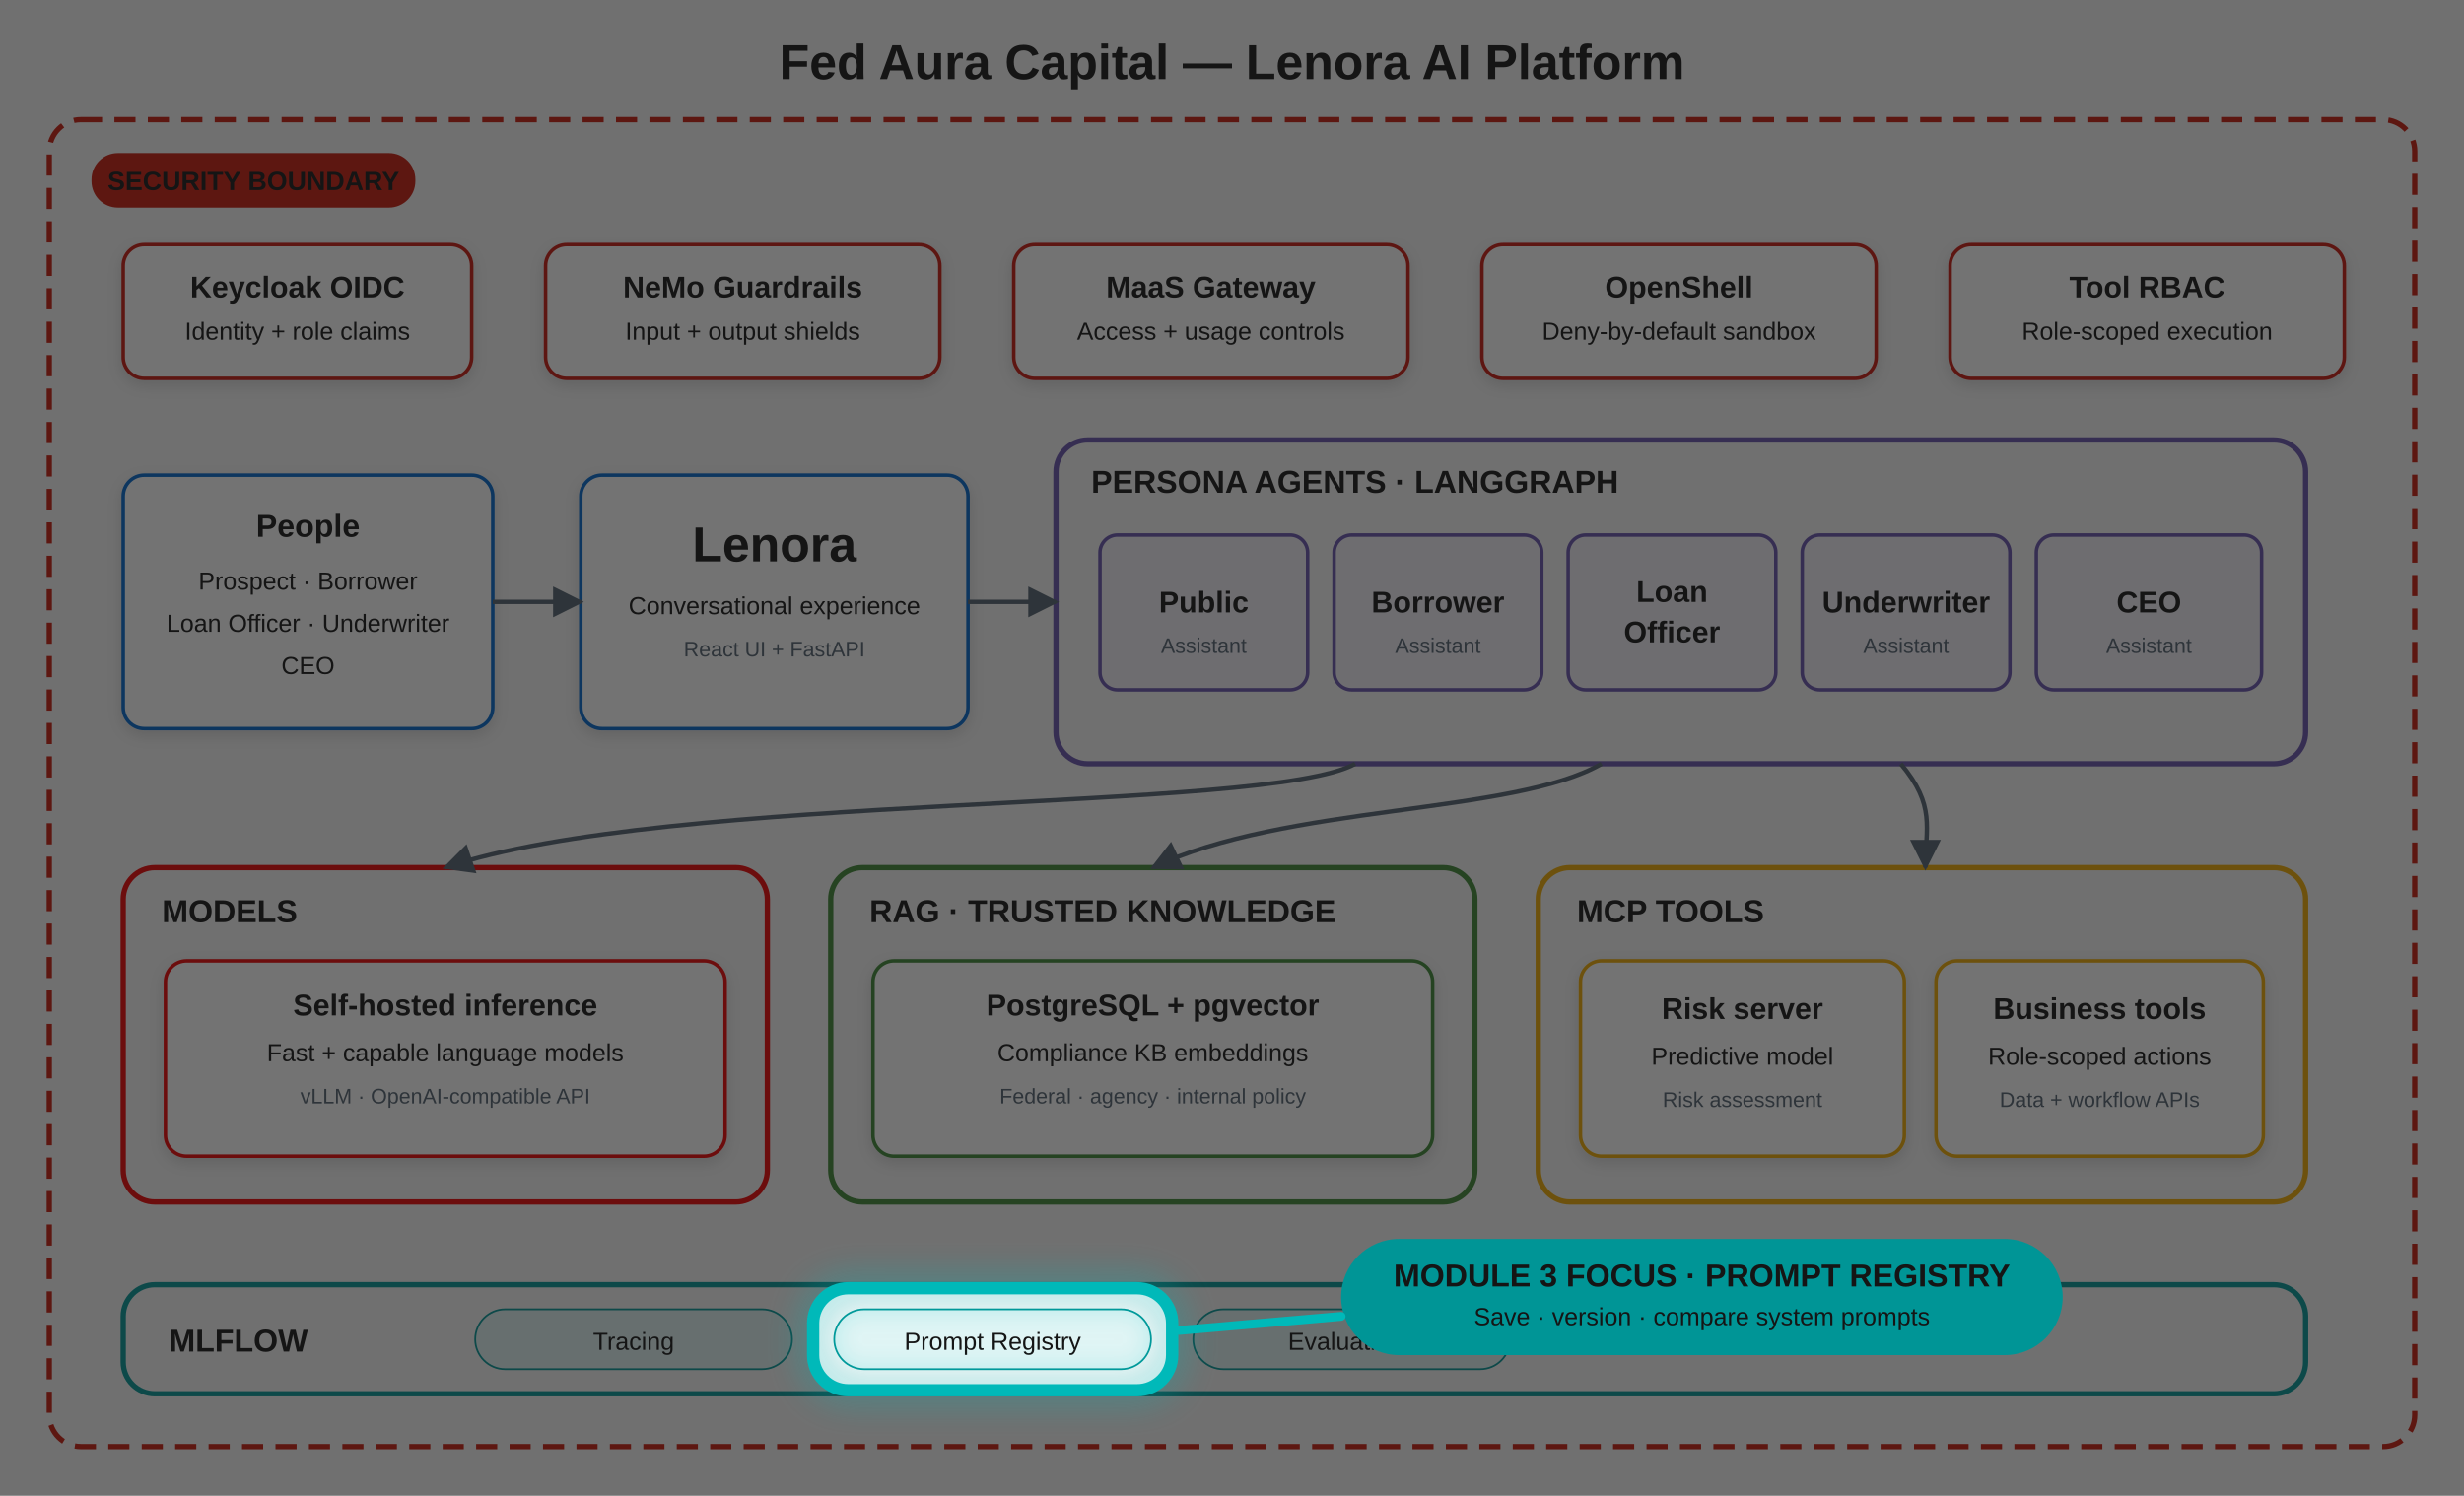
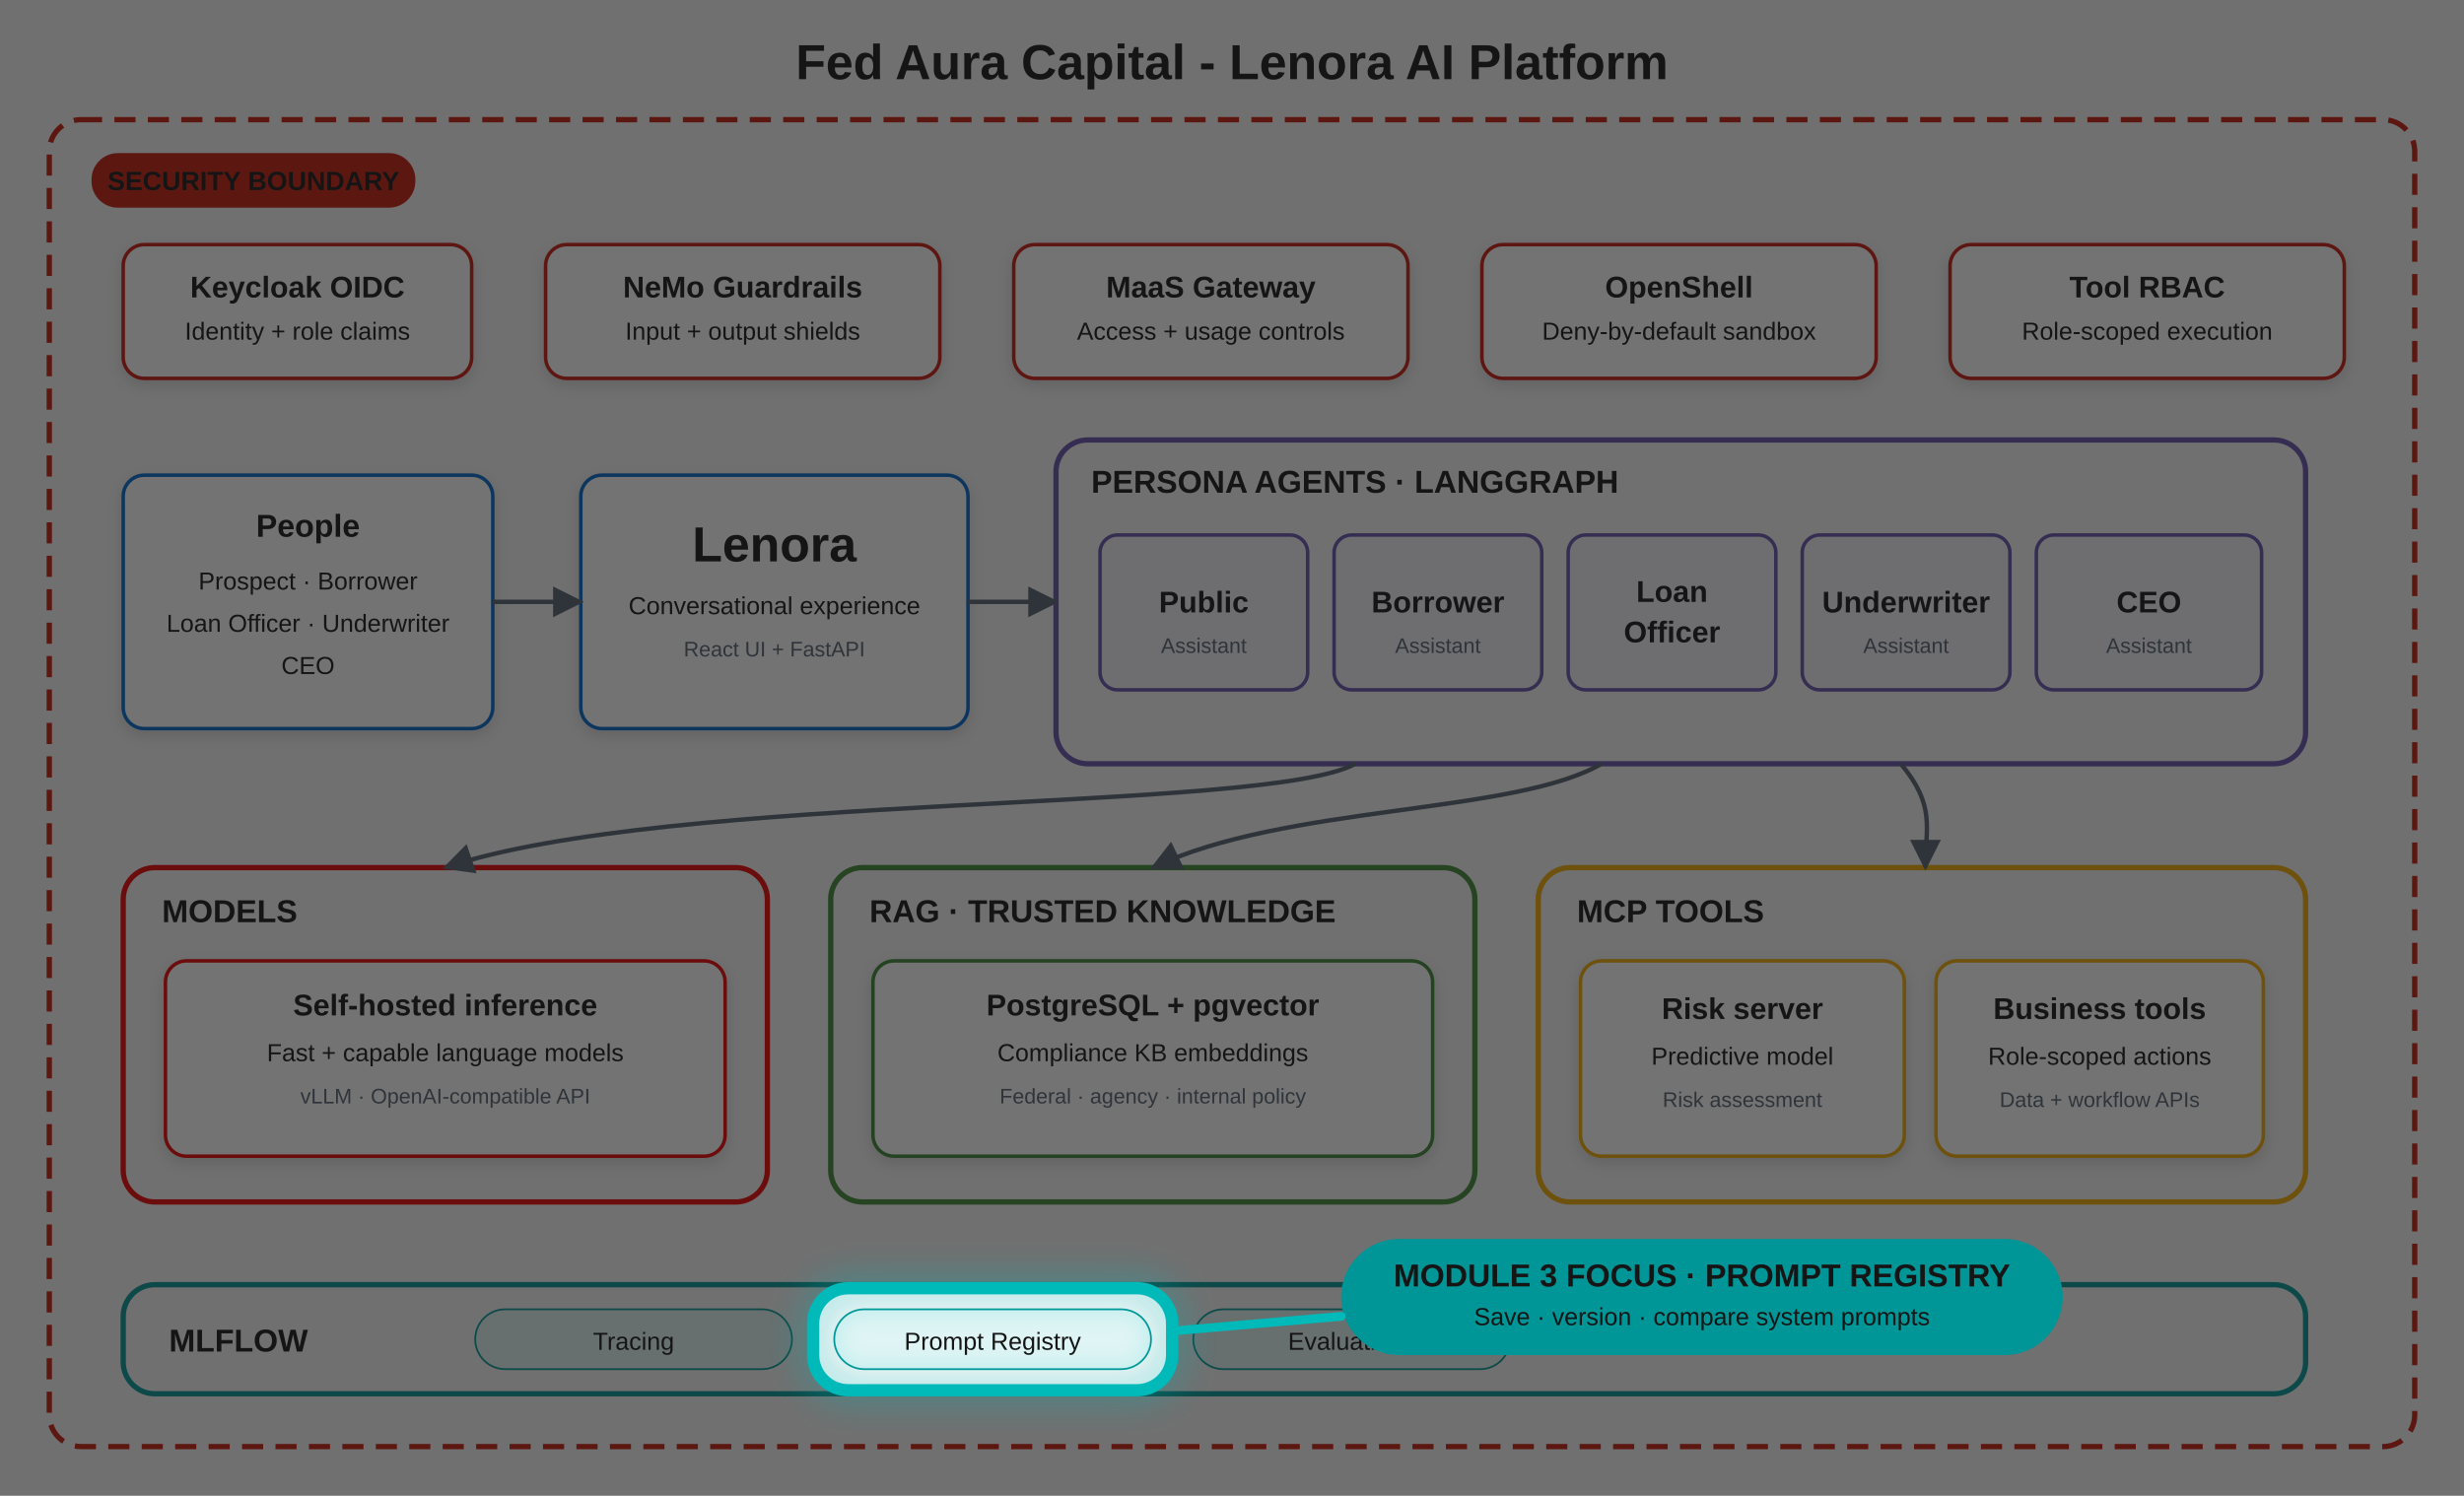
<svg xmlns="http://www.w3.org/2000/svg" width="1400" height="850" viewBox="0 0 1400 850" role="img" aria-labelledby="title desc">
  <defs>
    <mask id="spotlight-mask">
      <rect width="1400" height="850" fill="white" />
      <rect x="460" y="730" width="208" height="62" rx="22" fill="black" />
    </mask>
    <filter id="focus-shadow" x="-25%" y="-50%" width="150%" height="200%">
      <feDropShadow dx="0" dy="0" stdDeviation="10" flood-color="#00b9b9" flood-opacity="0.7" />
    </filter>
  </defs>
  <svg width="1400" height="850" viewBox="0 0 1400 850">
    <defs>
      <marker id="arrow" viewBox="0 0 10 10" refX="9" refY="5" markerWidth="7" markerHeight="7" orient="auto-start-reverse">
        <path d="M 0 0 L 10 5 L 0 10 z" fill="#536270" />
      </marker>
      <filter id="shadow" x="-10%" y="-10%" width="120%" height="130%">
        <feDropShadow dx="0" dy="3" stdDeviation="4" flood-color="#151515" flood-opacity="0.14" />
      </filter>
      <style>
      text { font-family: RedHatText, "Red Hat Text", Arial, sans-serif; fill: #151515; }
      .title { font-size: 28px; font-weight: 700; }
      .layer-title { font-size: 18px; font-weight: 700; }
      .card-title { font-size: 17px; font-weight: 700; }
      .body { font-size: 14px; }
      .small { font-size: 12px; fill: #536270; }
      .flow { fill: none; stroke: #536270; stroke-width: 2.5; marker-end: url(#arrow); }
      .flow-dashed { fill: none; stroke: #536270; stroke-width: 2; stroke-dasharray: 7 6; marker-end: url(#arrow); }
      .card { fill: #fff; stroke-width: 2; rx: 12; filter: url(#shadow); }
      .focus-frame { fill: none; stroke-width: 3; rx: 18; }
    </style>
    </defs>
    <rect width="1400" height="850" fill="#f7f7f7" />
-     <text x="700" y="45" class="title" text-anchor="middle">Fed Aura Capital — Lenora AI Platform</text>
+     <text x="700" y="45" class="title" text-anchor="middle">Fed Aura Capital - Lenora AI Platform</text>
    <g id="security-layer">
      <rect x="28" y="68" width="1344" height="754" class="focus-frame" stroke="#c9190b" stroke-dasharray="12 7" />
      <rect x="52" y="87" width="184" height="31" rx="15" fill="#c9190b" />
      <text x="144" y="108" text-anchor="middle" font-size="15" font-weight="700" fill="#fff">SECURITY BOUNDARY</text>
      <g id="identity-security">
        <rect x="70" y="139" width="198" height="76" class="card" stroke="#c9190b" />
        <text x="169" y="169" class="card-title" text-anchor="middle">Keycloak OIDC</text>
        <text x="169" y="193" class="body" text-anchor="middle">Identity + role claims</text>
      </g>
      <g id="guardrails-security">
        <rect x="310" y="139" width="224" height="76" class="card" stroke="#c9190b" />
        <text x="422" y="169" class="card-title" text-anchor="middle">NeMo Guardrails</text>
        <text x="422" y="193" class="body" text-anchor="middle">Input + output shields</text>
      </g>
      <g id="gateway-security">
        <rect x="576" y="139" width="224" height="76" class="card" stroke="#c9190b" />
        <text x="688" y="169" class="card-title" text-anchor="middle">MaaS Gateway</text>
        <text x="688" y="193" class="body" text-anchor="middle">Access + usage controls</text>
      </g>
      <g id="sandbox-security">
        <rect x="842" y="139" width="224" height="76" class="card" stroke="#c9190b" />
        <text x="954" y="169" class="card-title" text-anchor="middle">OpenShell</text>
        <text x="954" y="193" class="body" text-anchor="middle">Deny-by-default sandbox</text>
      </g>
      <g id="tool-authorization-security">
        <rect x="1108" y="139" width="224" height="76" class="card" stroke="#c9190b" />
        <text x="1220" y="169" class="card-title" text-anchor="middle">Tool RBAC</text>
        <text x="1220" y="193" class="body" text-anchor="middle">Role-scoped execution</text>
      </g>
    </g>
    <g id="experience-layer">
      <rect x="70" y="270" width="210" height="144" class="card" stroke="#0066cc" />
      <text x="175" y="305" class="layer-title" text-anchor="middle">People</text>
      <text x="175" y="335" class="body" text-anchor="middle">Prospect · Borrower</text>
      <text x="175" y="359" class="body" text-anchor="middle">Loan Officer · Underwriter</text>
      <text x="175" y="383" class="body" text-anchor="middle">CEO</text>
      <rect x="330" y="270" width="220" height="144" class="card" stroke="#0066cc" fill="#e7f1fa" />
      <text x="440" y="319" font-size="28" font-weight="700" text-anchor="middle" fill="#0066cc">Lenora</text>
      <text x="440" y="349" class="body" text-anchor="middle">Conversational experience</text>
      <text x="440" y="373" class="small" text-anchor="middle">React UI + FastAPI</text>
      <path d="M 280 342 L 330 342" class="flow" />
    </g>
    <g id="agents-layer">
      <rect x="600" y="250" width="710" height="184" class="focus-frame" stroke="#6753ac" />
      <text x="620" y="280" class="layer-title" fill="#6753ac">PERSONA AGENTS · LANGGRAPH</text>
      <g fill="#f2f0f8" stroke="#6753ac" stroke-width="2">
        <rect x="625" y="304" width="118" height="88" rx="10" />
        <rect x="758" y="304" width="118" height="88" rx="10" />
        <rect x="891" y="304" width="118" height="88" rx="10" />
        <rect x="1024" y="304" width="118" height="88" rx="10" />
        <rect x="1157" y="304" width="128" height="88" rx="10" />
      </g>
      <text x="684" y="348" class="card-title" text-anchor="middle">Public</text>
      <text x="684" y="371" class="small" text-anchor="middle">Assistant</text>
      <text x="817" y="348" class="card-title" text-anchor="middle">Borrower</text>
      <text x="817" y="371" class="small" text-anchor="middle">Assistant</text>
      <text x="950" y="342" class="card-title" text-anchor="middle">Loan</text>
      <text x="950" y="365" class="card-title" text-anchor="middle">Officer</text>
      <text x="1083" y="348" class="card-title" text-anchor="middle">Underwriter</text>
      <text x="1083" y="371" class="small" text-anchor="middle">Assistant</text>
      <text x="1221" y="348" class="card-title" text-anchor="middle">CEO</text>
      <text x="1221" y="371" class="small" text-anchor="middle">Assistant</text>
      <path d="M 550 342 L 600 342" class="flow" />
    </g>
    <g id="models-layer">
      <rect x="70" y="493" width="366" height="190" class="focus-frame" stroke="#ee0000" />
      <text x="92" y="524" class="layer-title" fill="#c9190b">MODELS</text>
      <rect x="94" y="546" width="318" height="111" class="card" stroke="#ee0000" fill="#fff1f1" />
      <text x="253" y="577" class="card-title" text-anchor="middle">Self-hosted inference</text>
      <text x="253" y="603" class="body" text-anchor="middle">Fast + capable language models</text>
      <text x="253" y="627" class="small" text-anchor="middle">vLLM · OpenAI-compatible API</text>
    </g>
    <g id="rag-layer">
      <rect x="472" y="493" width="366" height="190" class="focus-frame" stroke="#3e8635" />
      <text x="494" y="524" class="layer-title" fill="#3e8635">RAG · TRUSTED KNOWLEDGE</text>
      <rect x="496" y="546" width="318" height="111" class="card" stroke="#3e8635" fill="#f3faf2" />
      <text x="655" y="577" class="card-title" text-anchor="middle">PostgreSQL + pgvector</text>
      <text x="655" y="603" class="body" text-anchor="middle">Compliance KB embeddings</text>
      <text x="655" y="627" class="small" text-anchor="middle">Federal · agency · internal policy</text>
    </g>
    <g id="mcp-tools-layer">
      <rect x="874" y="493" width="436" height="190" class="focus-frame" stroke="#f0ab00" />
      <text x="896" y="524" class="layer-title" fill="#9c6700">MCP TOOLS</text>
      <rect x="898" y="546" width="184" height="111" class="card" stroke="#f0ab00" fill="#fff8e5" />
      <text x="990" y="579" class="card-title" text-anchor="middle">Risk server</text>
      <text x="990" y="605" class="body" text-anchor="middle">Predictive model</text>
      <text x="990" y="629" class="small" text-anchor="middle">Risk assessment</text>
      <rect x="1100" y="546" width="186" height="111" class="card" stroke="#f0ab00" fill="#fff8e5" />
      <text x="1193" y="579" class="card-title" text-anchor="middle">Business tools</text>
      <text x="1193" y="605" class="body" text-anchor="middle">Role-scoped actions</text>
      <text x="1193" y="629" class="small" text-anchor="middle">Data + workflow APIs</text>
    </g>
    <path d="M 770 434 C 720 462, 380 450, 253 493" class="flow" />
    <path d="M 910 434 C 860 463, 730 457, 655 493" class="flow" />
    <path d="M 1080 434 C 1100 458, 1094 470, 1094 493" class="flow" />
    <g id="observability-layer">
      <rect x="70" y="730" width="1240" height="62" class="focus-frame" stroke="#009596" />
      <text x="96" y="768" class="layer-title" fill="#007878">MLFLOW</text>
      <rect x="270" y="744" width="180" height="34" rx="17" fill="#e0f5f5" stroke="#009596" />
      <text x="360" y="767" class="body" text-anchor="middle">Tracing</text>
      <rect x="474" y="744" width="180" height="34" rx="17" fill="#e0f5f5" stroke="#009596" />
      <text x="564" y="767" class="body" text-anchor="middle">Prompt Registry</text>
      <rect x="678" y="744" width="180" height="34" rx="17" fill="#e0f5f5" stroke="#009596" />
      <text x="768" y="767" class="body" text-anchor="middle">Evaluations</text>
    </g>
  </svg>
  <rect width="1400" height="850" fill="#151515" opacity="0.6" mask="url(#spotlight-mask)" />
  <g id="prompt-registry-focus" font-family="RedHatText, 'Red Hat Text', Arial, sans-serif">
    <rect x="462" y="732" width="204" height="58" rx="20" fill="none" stroke="#00b9b9" stroke-width="7" filter="url(#focus-shadow)" />
    <rect x="762" y="704" width="410" height="66" rx="33" fill="#009596" />
    <text x="967" y="731" text-anchor="middle" font-size="18" font-weight="700" fill="#ffffff">MODULE 3 FOCUS · PROMPT REGISTRY</text>
    <text x="967" y="753" text-anchor="middle" font-size="14" fill="#ffffff">Save · version · compare system prompts</text>
    <path d="M 762 748 L 670 756" fill="none" stroke="#00b9b9" stroke-width="5" stroke-linecap="round" />
  </g>
</svg>
